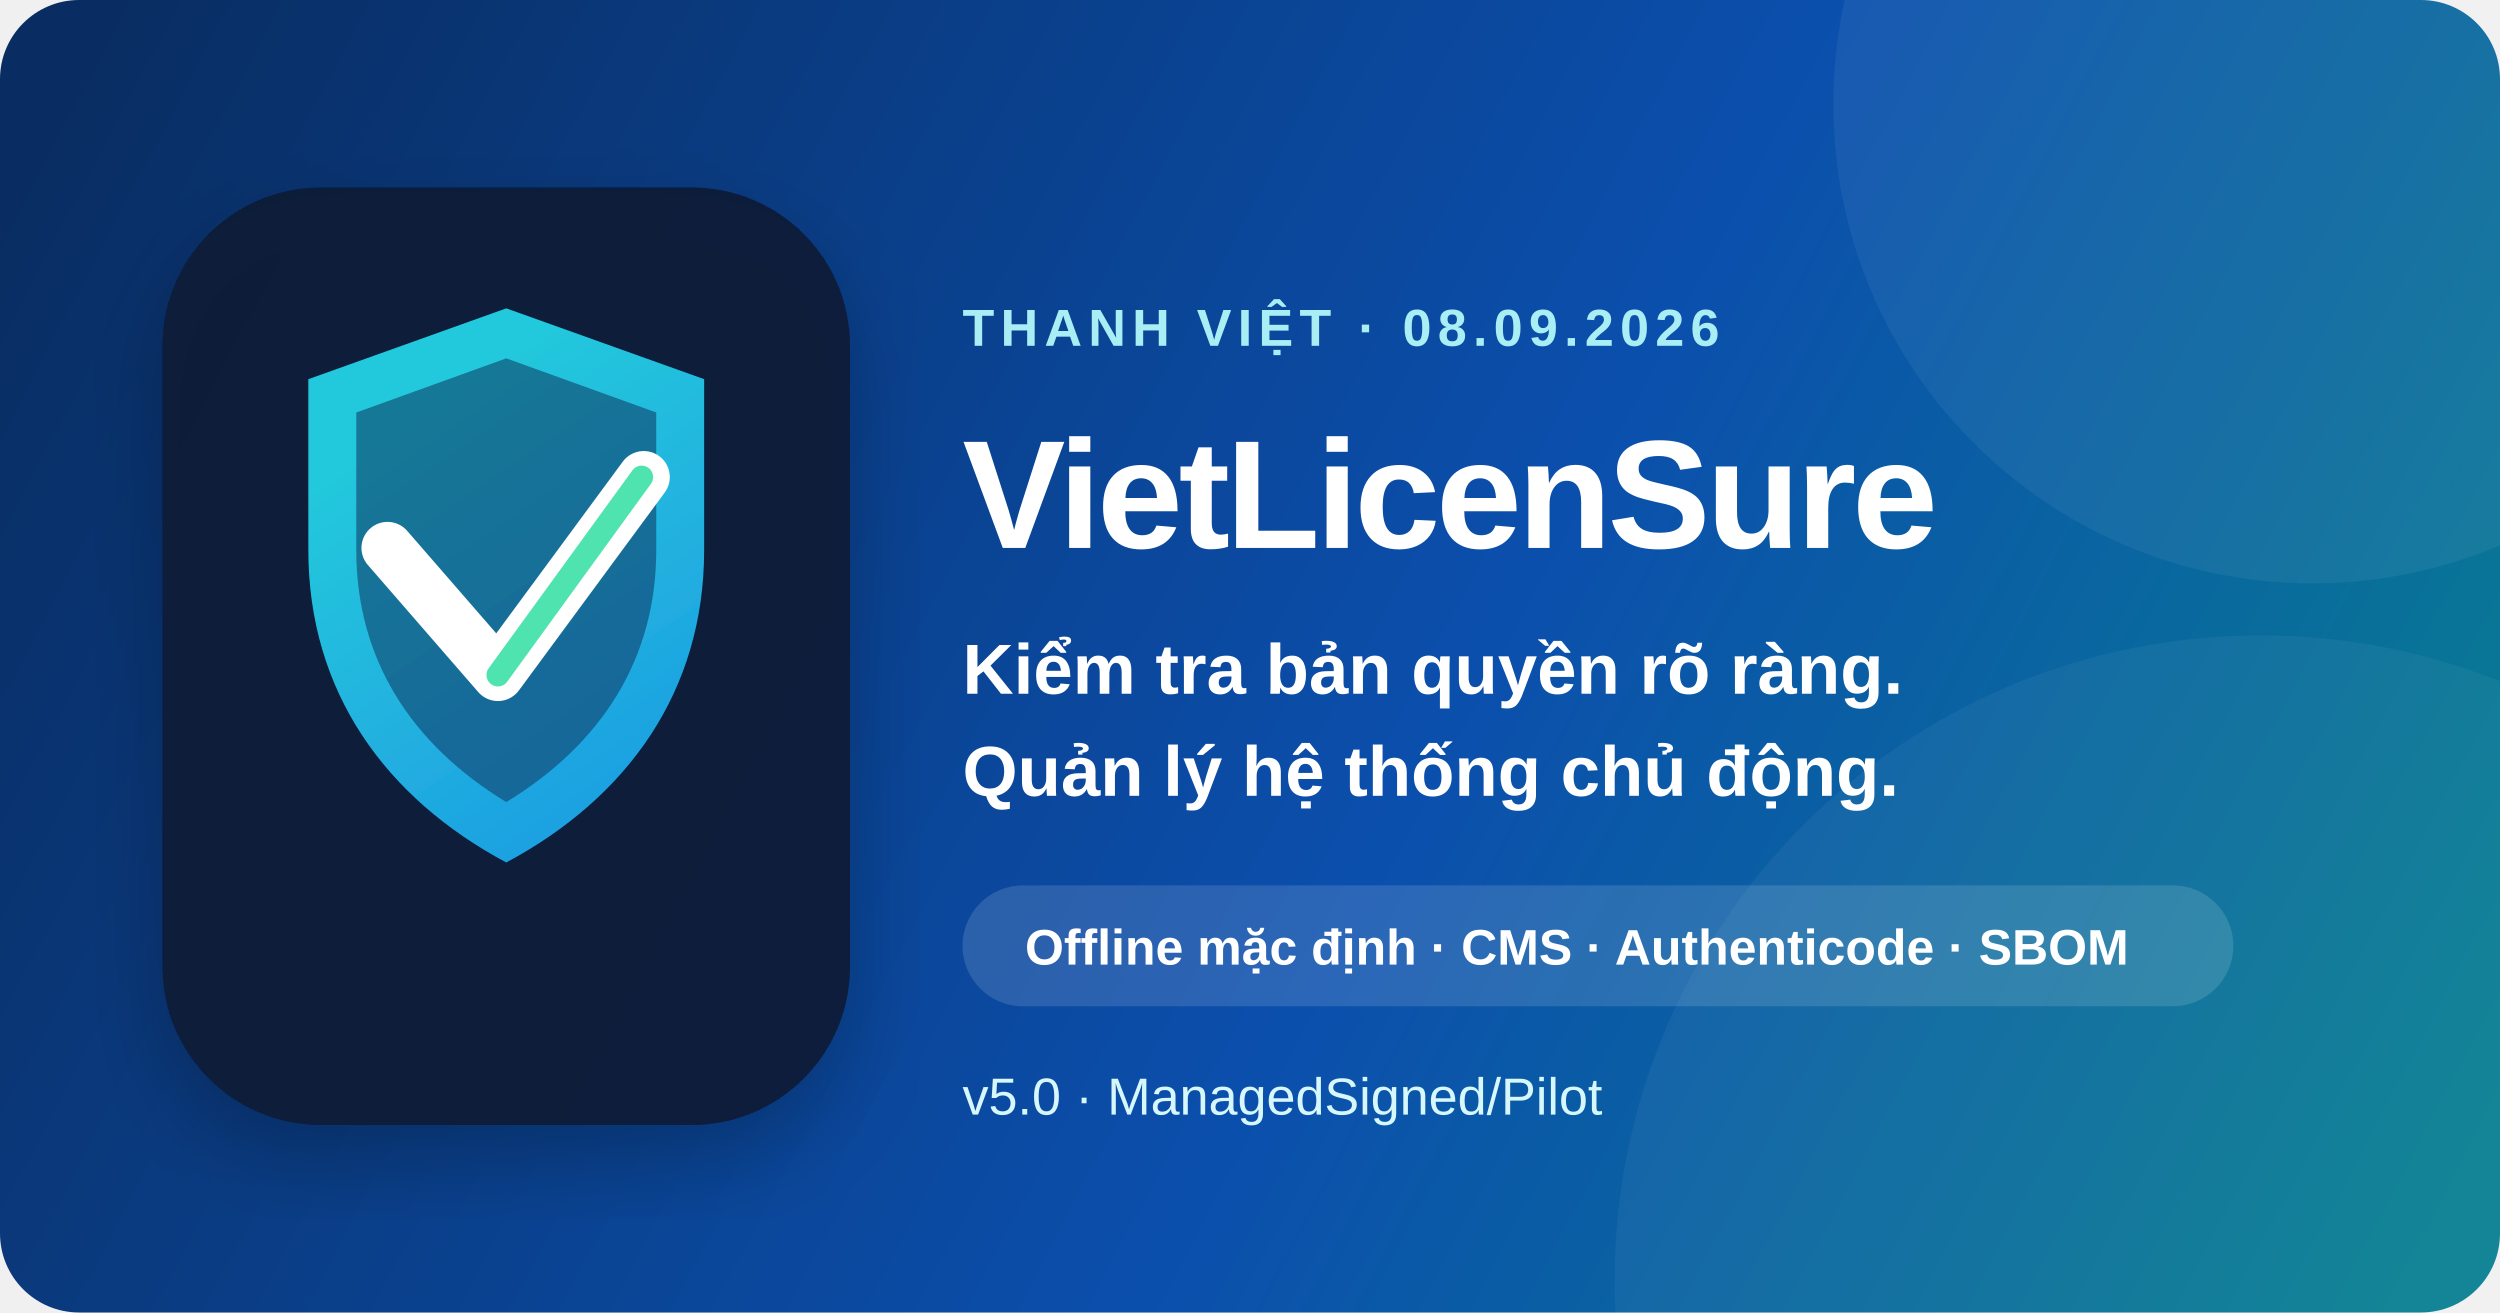
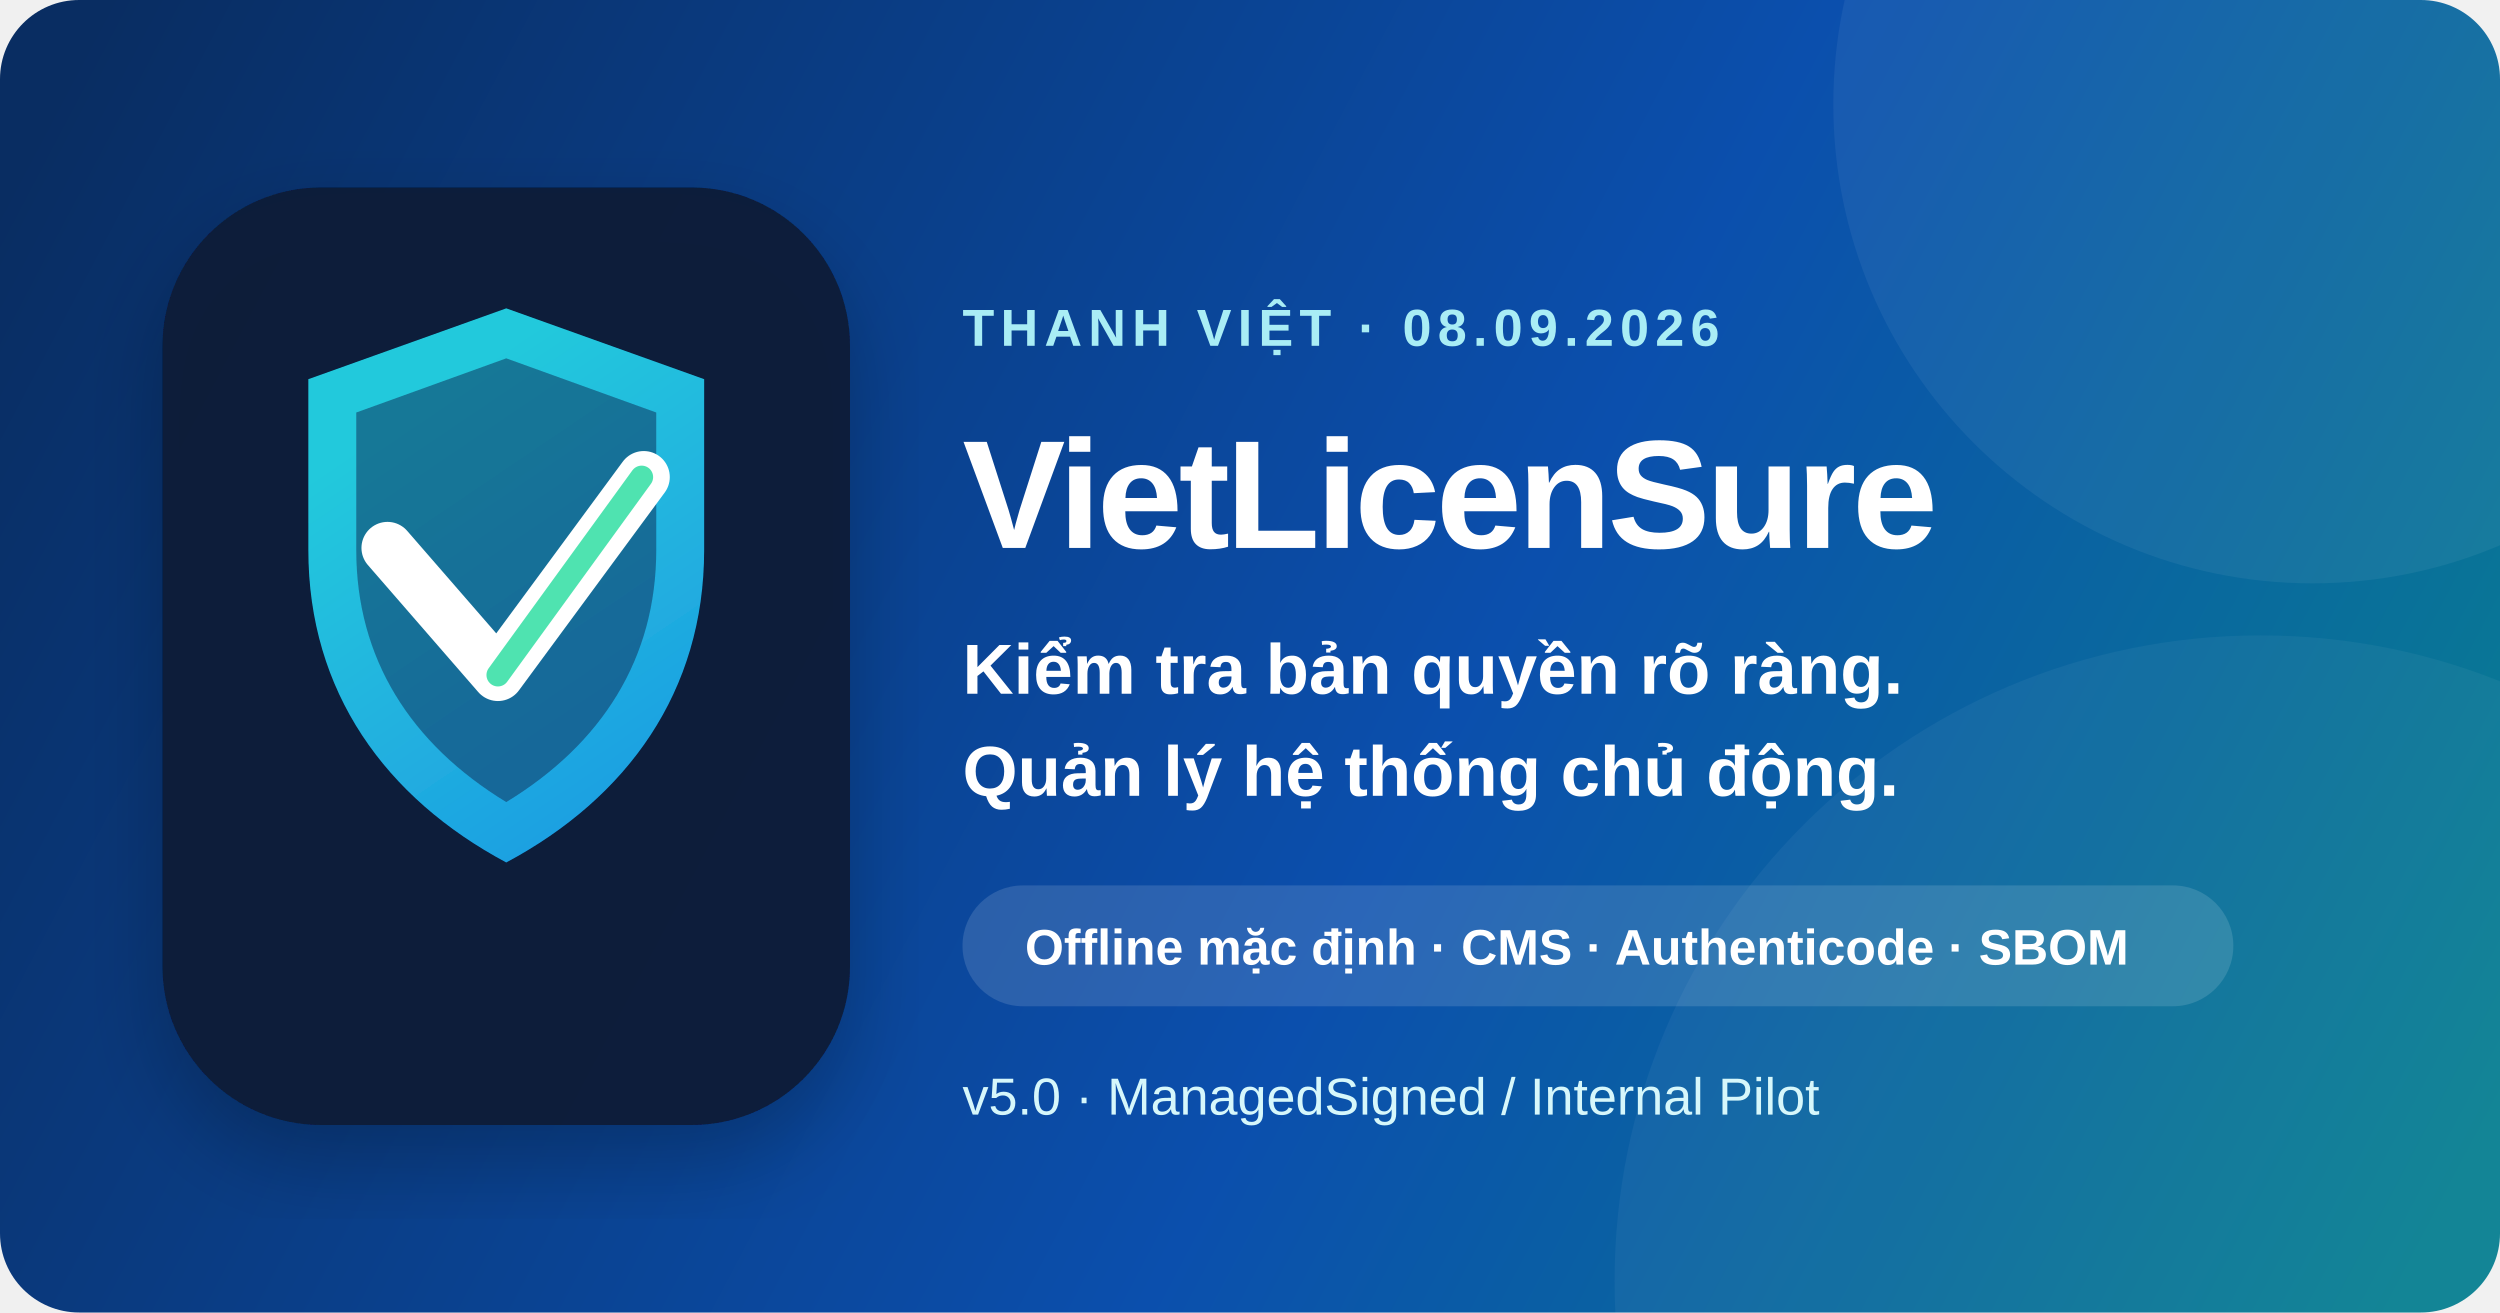
<svg xmlns="http://www.w3.org/2000/svg" width="1200" height="630" viewBox="0 0 1200 630" role="img" aria-labelledby="title desc">
  <defs>
    <linearGradient id="bg" x1="40" y1="20" x2="1160" y2="610" gradientUnits="userSpaceOnUse">
      <stop stop-color="#092d62" />
      <stop offset=".58" stop-color="#0b4fad" />
      <stop offset="1" stop-color="#087f91" />
    </linearGradient>
    <linearGradient id="mark" x1="100" y1="120" x2="350" y2="490" gradientUnits="userSpaceOnUse">
      <stop stop-color="#24c9dc" />
      <stop offset="1" stop-color="#1772e8" />
    </linearGradient>
    <filter id="shadow">
      <feDropShadow dx="0" dy="18" stdDeviation="20" flood-opacity=".24" />
    </filter>
  </defs>
  <rect width="1200" height="630" rx="38" fill="url(#bg)" />
  <circle cx="1110" cy="50" r="230" fill="#fff" opacity=".055" />
  <circle cx="1085" cy="615" r="310" fill="#fff" opacity=".045" />
  <g transform="translate(78 90)" filter="url(#shadow)">
    <rect width="330" height="450" rx="76" fill="#071a38" opacity=".96" />
    <path d="M165 58 260 92v82c0 68-37 119-95 150-58-31-95-82-95-150V92l95-34Z" fill="url(#mark)" />
    <path d="M165 82 237 108v66c0 52-26 93-72 121-46-28-72-69-72-121v-66l72-26Z" fill="#0a2852" opacity=".5" />
    <path d="m108 173 53 61 70-95" fill="none" stroke="#fff" stroke-width="25" stroke-linecap="round" stroke-linejoin="round" />
    <path d="m230 139-69 95" fill="none" stroke="#50e3b0" stroke-width="11" stroke-linecap="round" />
  </g>
  <text x="462" y="166" fill="#a9edf5" font-family="Segoe UI,Arial,sans-serif" font-size="25" font-weight="700" letter-spacing="3">THANH VIỆT · 08.09.2026</text>
  <text x="462" y="263" fill="#fff" font-family="Segoe UI,Arial,sans-serif" font-size="74" font-weight="800" letter-spacing="-2">VietLicenSure</text>
  <text x="462" y="333" fill="#fff" font-family="Segoe UI,Arial,sans-serif" font-size="34" font-weight="650">Kiểm tra bản quyền rõ ràng.</text>
  <text x="462" y="382" fill="#fff" font-family="Segoe UI,Arial,sans-serif" font-size="34" font-weight="650">Quản lý hệ thống chủ động.</text>
  <rect x="462" y="425" width="610" height="58" rx="29" fill="#fff" opacity=".13" />
  <text x="492" y="463" fill="#fff" font-family="Segoe UI,Arial,sans-serif" font-size="24" font-weight="650">Offline mặc định · CMS · Authenticode · SBOM</text>
-   <text x="462" y="535" fill="#d6f7fb" font-family="Segoe UI,Arial,sans-serif" font-size="25">v5.0 · ManagedSigned/Pilot</text>
+   <text x="462" y="535" fill="#d6f7fb" font-family="Segoe UI,Arial,sans-serif" font-size="25">v5.0 · ManagedSigned / Internal Pilot</text>
</svg>
